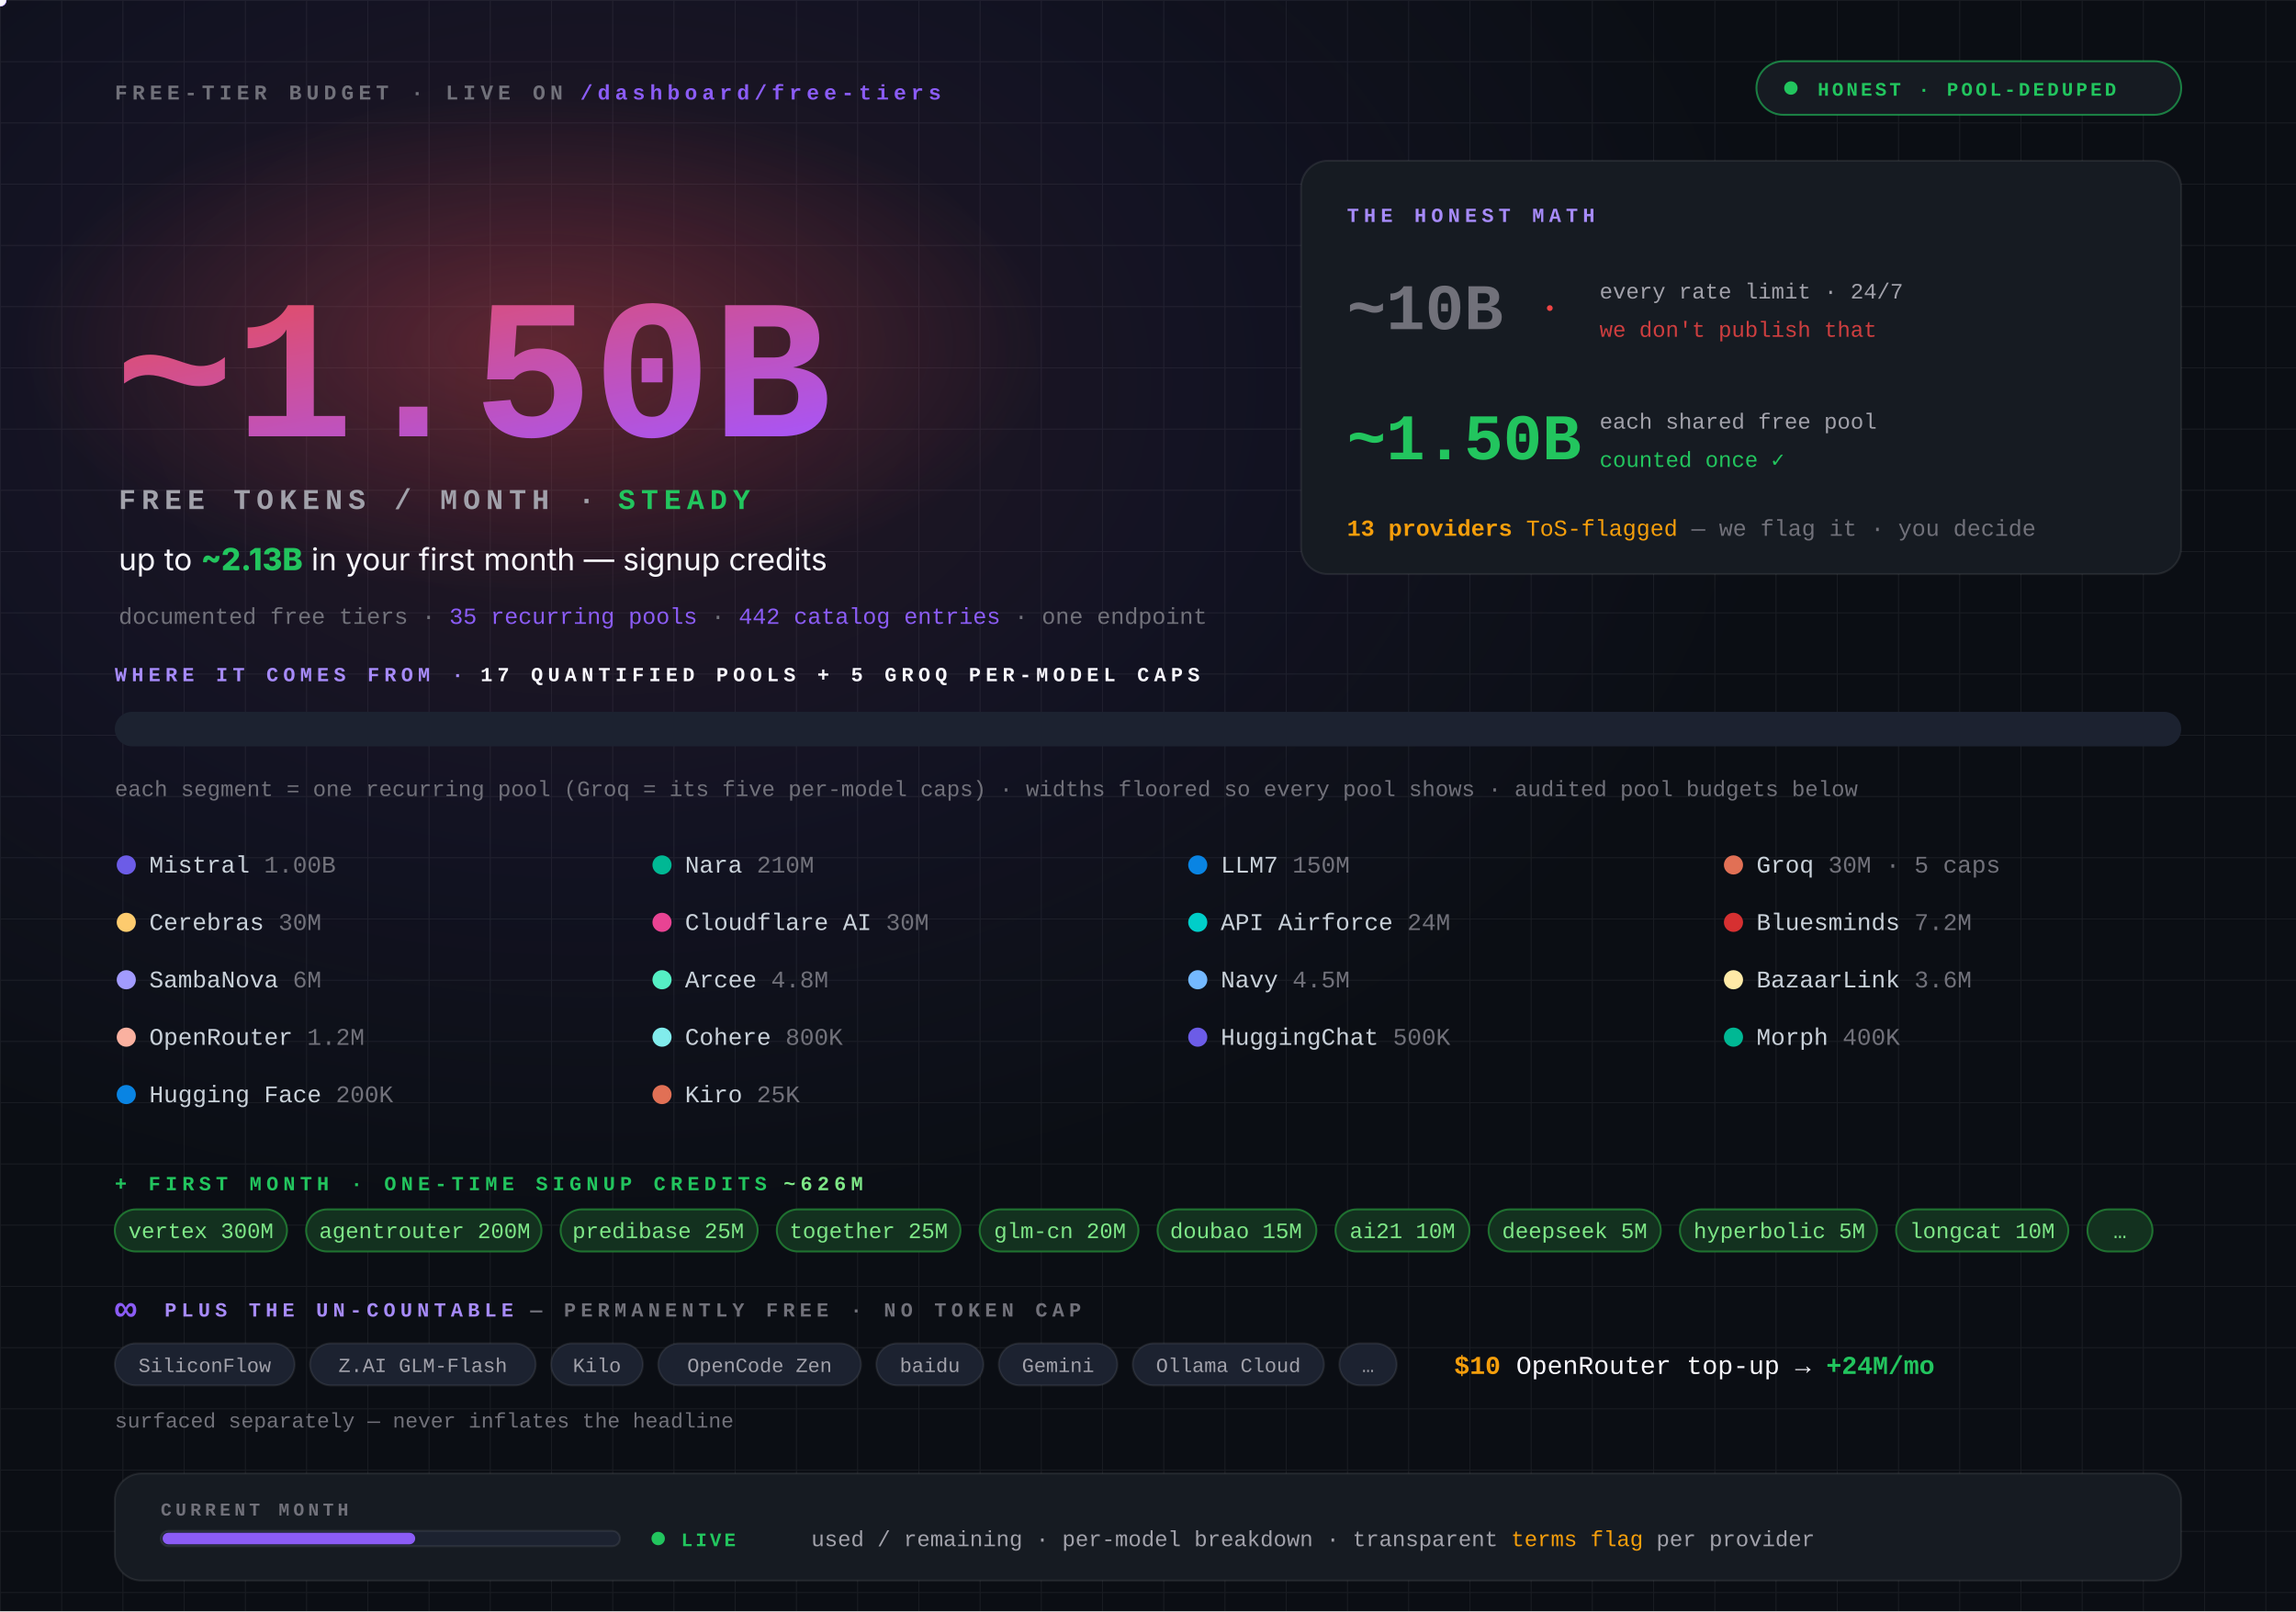
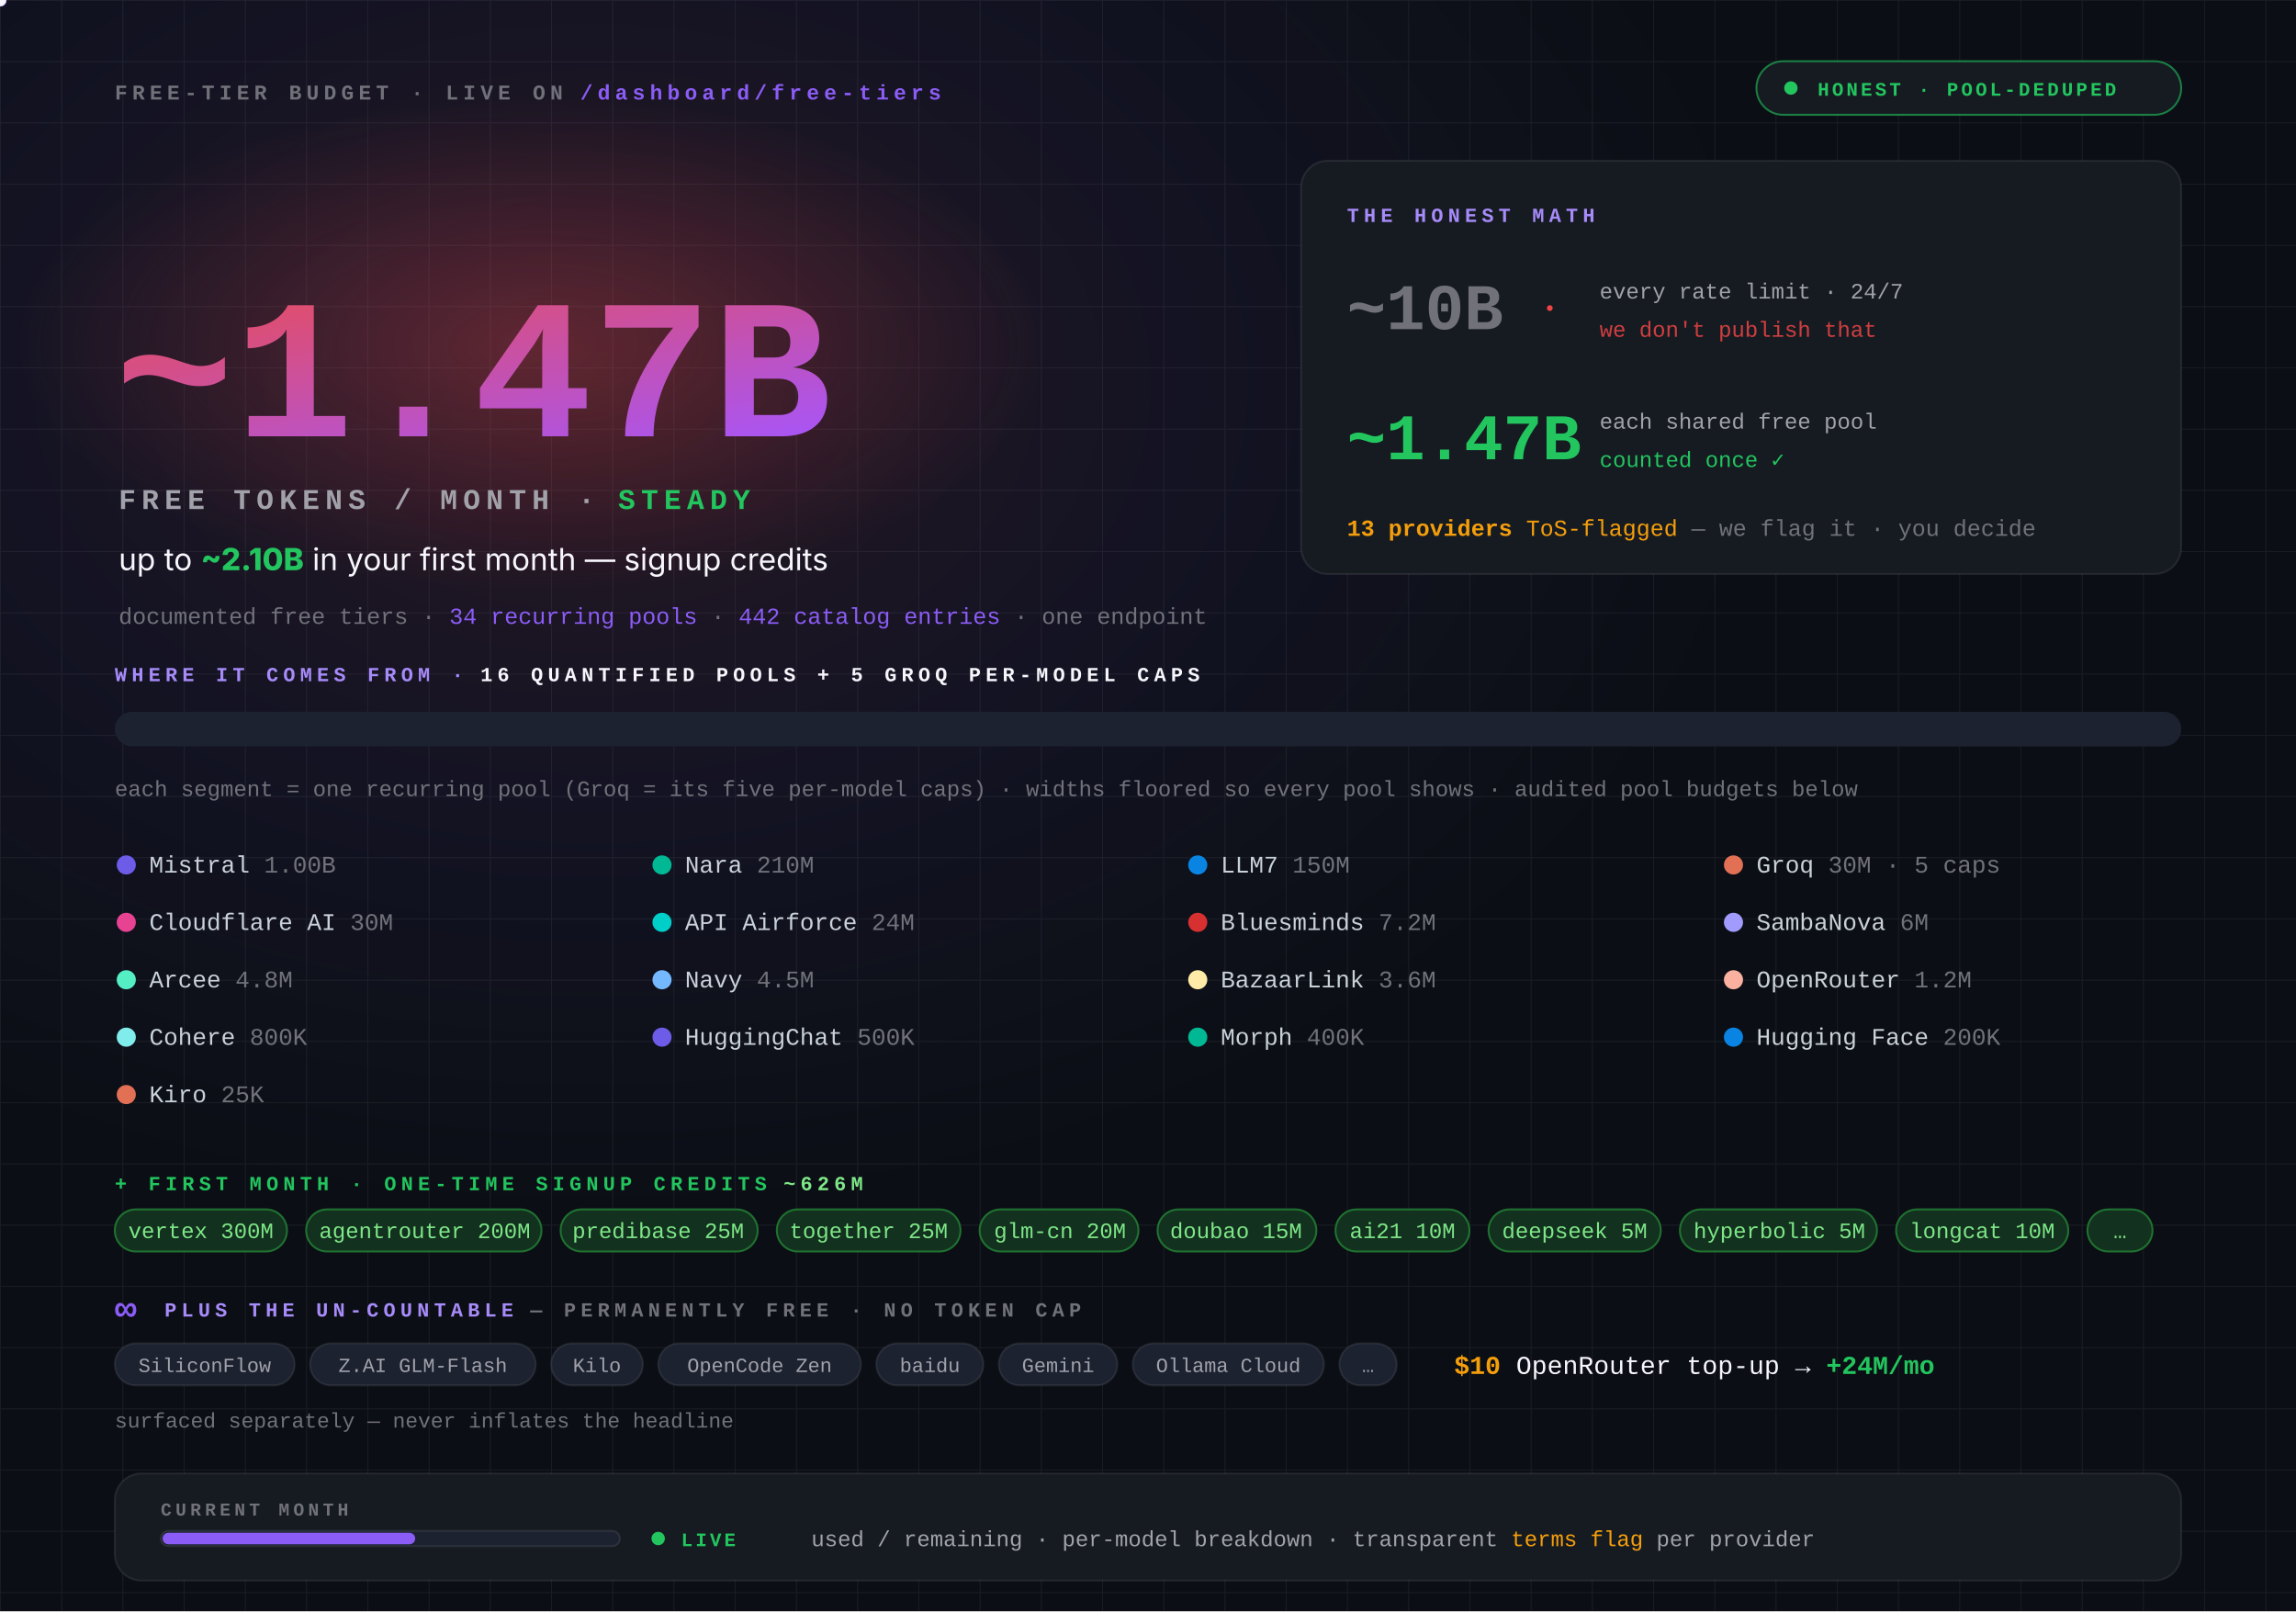
- <svg xmlns="http://www.w3.org/2000/svg" viewBox="0 0 1200 842" role="img" aria-label="OmniRoute free-tier budget: about 1.50 billion free tokens per month steady, up to about 2.13 billion in the first month with signup credits. The catalog contains 442 rows, 435 active and 7 discontinued, grouped into 35 recurring pool keys; 17 pools have a published positive monthly token budget and 18 have a zero, uncapped, or keyless budget. Honest pool-deduped math counts each shared free pool once; 13 providers carry a terms-of-service avoid flag. The 17 quantified pools plus five per-model Groq caps are Mistral 1 billion, Nara 210 million, LLM7 150 million, Groq 30 million across five per-model caps, Cerebras 30 million, Cloudflare AI 30 million, API Airforce 24 million, Bluesminds 7.2 million, SambaNova 6 million, Arcee 4.8 million, Navy 4.5 million, BazaarLink 3.6 million, OpenRouter 1.2 million, Cohere 800 thousand, HuggingChat 500 thousand, Morph 400 thousand, Hugging Face 200 thousand, and Kiro 25 thousand. One-time signup credits add about 626 million. Uncapped providers and the OpenRouter top-up boost are shown separately so they do not inflate the headline. Live usage remains available at /dashboard/free-tiers.">
+ <svg xmlns="http://www.w3.org/2000/svg" viewBox="0 0 1200 842" role="img" aria-label="OmniRoute free-tier budget: about 1.47 billion free tokens per month steady, up to about 2.10 billion in the first month with signup credits. The catalog contains 442 rows, 435 active and 7 discontinued, grouped into 34 recurring pool keys; 16 pools have a published positive monthly token budget and 18 have a zero, uncapped, or keyless budget. Honest pool-deduped math counts each shared free pool once; 13 providers carry a terms-of-service avoid flag. The 16 quantified pools plus five per-model Groq caps are Mistral 1 billion, Nara 210 million, LLM7 150 million, Groq 30 million across five per-model caps, Cloudflare AI 30 million, API Airforce 24 million, Bluesminds 7.2 million, SambaNova 6 million, Arcee 4.8 million, Navy 4.5 million, BazaarLink 3.6 million, OpenRouter 1.2 million, Cohere 800 thousand, HuggingChat 500 thousand, Morph 400 thousand, Hugging Face 200 thousand, and Kiro 25 thousand. One-time signup credits add about 626 million. Uncapped providers and the OpenRouter top-up boost are shown separately so they do not inflate the headline. Live usage remains available at /dashboard/free-tiers.">
  <defs>
    <pattern id="gridPaperF" width="32" height="32" patternUnits="userSpaceOnUse">
      <path d="M 32 0 L 0 0 0 32" fill="none" stroke="#ffffff" stroke-opacity="0.06" stroke-width="1" />
    </pattern>
    <radialGradient id="bgGlowF" cx="26%" cy="24%" r="52%">
      <stop offset="0%" stop-color="#e54d5e" stop-opacity="0.14" />
      <stop offset="55%" stop-color="#8b5cf6" stop-opacity="0.06" />
      <stop offset="100%" stop-color="#6366f1" stop-opacity="0" />
    </radialGradient>
    <linearGradient id="gradBrandF" x1="0" y1="0" x2="1" y2="1">
      <stop offset="0%" stop-color="#e54d5e" />
      <stop offset="100%" stop-color="#a855f7" />
    </linearGradient>
    <radialGradient id="heroGlowF" cx="50%" cy="50%" r="50%">
      <stop offset="0%" stop-color="#e54d5e" stop-opacity="0.30" />
      <stop offset="100%" stop-color="#e54d5e" stop-opacity="0" />
    </radialGradient>
    <path id="pTk1F" d="M 44,84 C 150,112 190,146 302,168" />
    <path id="pTk2F" d="M 30,310 C 136,290 176,240 296,206" />
    <path id="pTk3F" d="M 96,436 C 186,392 208,308 314,230" />
    <clipPath id="barShapeF">
      <rect x="60" y="372" width="1080" height="18" rx="9" />
    </clipPath>
    <clipPath id="barRevF">
      <rect x="60" y="372" width="0" height="18">
        <animate attributeName="width" values="1080;0;1080;1080" keyTimes="0;0.02;0.24;1" dur="10s" repeatCount="indefinite" />
      </rect>
    </clipPath>
  </defs>
  <rect width="1200" height="842" fill="#0b0e14" />
  <rect width="1200" height="842" fill="url(#gridPaperF)" />
  <rect width="1200" height="842" fill="url(#bgGlowF)" />
  <text x="60" y="52" font-family="Consolas, 'Courier New', monospace" font-size="11" letter-spacing="2.5" font-weight="700" fill="#71717a">FREE-TIER BUDGET · LIVE ON <tspan fill="#8b5cf6">/dashboard/free-tiers</tspan>
  </text>
  <g transform="translate(918, 32)">
    <rect width="222" height="28" rx="14" fill="#161b22" stroke="#22c55e" stroke-width="1" stroke-opacity="0.6" />
    <circle cx="18" cy="14" r="3.5" fill="#22c55e">
      <animate attributeName="opacity" values="1;0.35;1" dur="1.6s" repeatCount="indefinite" />
    </circle>
    <text x="32" y="18" font-family="Consolas, 'Courier New', monospace" font-size="10" letter-spacing="1.5" font-weight="700" fill="#22c55e">HONEST · POOL-DEDUPED</text>
  </g>
  <ellipse cx="280" cy="180" rx="270" ry="130" fill="url(#heroGlowF)">
    <animate attributeName="rx" values="250;290;250" dur="4s" repeatCount="indefinite" />
  </ellipse>
  <g fill="#a78bfa">
    <circle r="3.4">
      <animateMotion dur="2.4s" repeatCount="indefinite" begin="0s">
        <mpath href="#pTk1F" />
      </animateMotion>
      <animate attributeName="opacity" values="0;1;1;0" dur="2.4s" begin="0s" repeatCount="indefinite" />
    </circle>
    <circle r="3.4">
      <animateMotion dur="2.4s" repeatCount="indefinite" begin="0.8s">
        <mpath href="#pTk2F" />
      </animateMotion>
      <animate attributeName="opacity" values="0;1;1;0" dur="2.4s" begin="0.8s" repeatCount="indefinite" />
    </circle>
    <circle r="3.4">
      <animateMotion dur="2.4s" repeatCount="indefinite" begin="1.6s">
        <mpath href="#pTk3F" />
      </animateMotion>
      <animate attributeName="opacity" values="0;1;1;0" dur="2.4s" begin="1.6s" repeatCount="indefinite" />
    </circle>
  </g>
-   <text x="60" y="228" font-family="Consolas, 'Courier New', monospace" font-size="104" font-weight="800" fill="url(#gradBrandF)">~1.50B</text>
+   <text x="60" y="228" font-family="Consolas, 'Courier New', monospace" font-size="104" font-weight="800" fill="url(#gradBrandF)">~1.47B</text>
  <text x="62" y="266" font-family="Consolas, 'Courier New', monospace" font-size="15" letter-spacing="3" font-weight="700" fill="#a1a1aa">FREE TOKENS / MONTH · <tspan fill="#22c55e">STEADY</tspan>
  </text>
-   <text x="62" y="298" font-family="Inter, 'Segoe UI', Arial, Helvetica, system-ui, sans-serif" font-size="16" fill="#F7F6FC">up to <tspan font-weight="800" fill="#22c55e">~2.13B</tspan> in your first month — signup credits</text>
-   <text x="62" y="326" font-family="Consolas, 'Courier New', monospace" font-size="12" fill="#71717a">documented free tiers · <tspan fill="#8b5cf6">35 recurring pools</tspan> · <tspan fill="#8b5cf6">442 catalog entries</tspan> · one endpoint</text>
+   <text x="62" y="298" font-family="Inter, 'Segoe UI', Arial, Helvetica, system-ui, sans-serif" font-size="16" fill="#F7F6FC">up to <tspan font-weight="800" fill="#22c55e">~2.10B</tspan> in your first month — signup credits</text>
+   <text x="62" y="326" font-family="Consolas, 'Courier New', monospace" font-size="12" fill="#71717a">documented free tiers · <tspan fill="#8b5cf6">34 recurring pools</tspan> · <tspan fill="#8b5cf6">442 catalog entries</tspan> · one endpoint</text>
  <rect x="680" y="84" width="460" height="216" rx="14" fill="#161b22" stroke="#ffffff" stroke-opacity="0.08" stroke-width="1" />
  <text x="704" y="116" font-family="Consolas, 'Courier New', monospace" font-size="10.5" letter-spacing="2.5" font-weight="700" fill="#a78bfa">THE HONEST MATH</text>
  <text x="704" y="172" font-family="Consolas, 'Courier New', monospace" font-size="34" font-weight="800" fill="#71717a">~10B</text>
  <line x1="698" y1="161" x2="810" y2="161" stroke="#ef4444" stroke-width="3" stroke-linecap="round" stroke-dasharray="112" stroke-dashoffset="112">
    <animate attributeName="stroke-dashoffset" values="0;112;0;0" keyTimes="0;0.10;0.18;1" dur="10s" repeatCount="indefinite" />
  </line>
  <text x="836" y="156" font-family="Consolas, 'Courier New', monospace" font-size="11.5" fill="#a1a1aa">every rate limit · 24/7</text>
  <text x="836" y="176" font-family="Consolas, 'Courier New', monospace" font-size="11.5" fill="#ef4444" opacity="0.85">we don't publish that</text>
-   <text x="704" y="240" font-family="Consolas, 'Courier New', monospace" font-size="34" font-weight="800" fill="#22c55e">~1.50B</text>
+   <text x="704" y="240" font-family="Consolas, 'Courier New', monospace" font-size="34" font-weight="800" fill="#22c55e">~1.47B</text>
  <text x="836" y="224" font-family="Consolas, 'Courier New', monospace" font-size="11.5" fill="#a1a1aa">each shared free pool</text>
  <text x="836" y="244" font-family="Consolas, 'Courier New', monospace" font-size="11.5" fill="#22c55e">counted once ✓</text>
  <text x="704" y="280" font-family="Consolas, 'Courier New', monospace" font-size="12" fill="#f59e0b">
    <tspan font-weight="800">13 providers</tspan> ToS-flagged <tspan fill="#71717a">— we flag it · you decide</tspan>
  </text>
-   <text x="60" y="356" font-family="Consolas, 'Courier New', monospace" font-size="10.5" letter-spacing="2.5" font-weight="700" fill="#a78bfa">WHERE IT COMES FROM · <tspan fill="#F7F6FC">17 QUANTIFIED POOLS + 5 GROQ PER-MODEL CAPS</tspan>
+   <text x="60" y="356" font-family="Consolas, 'Courier New', monospace" font-size="10.5" letter-spacing="2.5" font-weight="700" fill="#a78bfa">WHERE IT COMES FROM · <tspan fill="#F7F6FC">16 QUANTIFIED POOLS + 5 GROQ PER-MODEL CAPS</tspan>
  </text>
  <g clip-path="url(#barShapeF)">
    <rect x="60" y="372" width="1080" height="18" fill="#1c2230" />
    <g clip-path="url(#barRevF)">
-       <rect x="60.0" y="372" width="665.0" height="18" fill="#6c5ce7" />
-       <rect x="726.0" y="372" width="139.7" height="18" fill="#00b894" />
-       <rect x="866.7" y="372" width="99.8" height="18" fill="#0984e3" />
-       <rect x="967.5" y="372" width="20.0" height="18" fill="#e17055" />
-       <rect x="988.5" y="372" width="20.0" height="18" fill="#fdcb6e" />
+       <rect x="60.0" y="372" width="686.0" height="18" fill="#6c5ce7" />
+       <rect x="747.0" y="372" width="139.7" height="18" fill="#00b894" />
+       <rect x="887.7" y="372" width="99.8" height="18" fill="#0984e3" />
+       <rect x="988.5" y="372" width="20.0" height="18" fill="#e17055" />
      <rect x="1009.5" y="372" width="20.0" height="18" fill="#e84393" />
      <rect x="1030.5" y="372" width="16.0" height="18" fill="#00cec9" />
      <rect x="1047.5" y="372" width="7.5" height="18" fill="#d63031" />
      <rect x="1056.0" y="372" width="7.5" height="18" fill="#a29bfe" />
      <rect x="1064.5" y="372" width="7.5" height="18" fill="#55efc4" />
      <rect x="1073.0" y="372" width="7.5" height="18" fill="#74b9ff" />
      <rect x="1081.5" y="372" width="7.5" height="18" fill="#ffeaa7" />
      <rect x="1090.0" y="372" width="7.5" height="18" fill="#fab1a0" />
      <rect x="1098.5" y="372" width="7.5" height="18" fill="#81ecec" />
      <rect x="1107.0" y="372" width="7.5" height="18" fill="#6c5ce7" />
      <rect x="1115.5" y="372" width="7.5" height="18" fill="#00b894" />
      <rect x="1124.0" y="372" width="7.5" height="18" fill="#0984e3" />
      <rect x="1132.5" y="372" width="7.5" height="18" fill="#e17055" />
    </g>
  </g>
  <circle r="3.2" fill="#F7F6FC">
    <animateMotion path="M 60,381 L 1140,381" keyPoints="0;0;1;1" keyTimes="0;0.02;0.24;1" calcMode="linear" dur="10s" repeatCount="indefinite" />
    <animate attributeName="opacity" values="0;1;1;0;0" keyTimes="0;0.02;0.23;0.26;1" dur="10s" repeatCount="indefinite" />
  </circle>
  <text x="60" y="416" font-family="Consolas, 'Courier New', monospace" font-size="11.5" fill="#71717a">each segment = one recurring pool (Groq = its five per-model caps) · widths floored so every pool shows · audited pool budgets below</text>
  <g font-family="Consolas, 'Courier New', monospace" font-size="12.5">
    <circle cx="66" cy="452" r="5" fill="#6c5ce7" />
    <text x="78" y="456" fill="#c9d1d9">Mistral <tspan fill="#71717a">1.00B</tspan>
    </text>
    <circle cx="346" cy="452" r="5" fill="#00b894" />
    <text x="358" y="456" fill="#c9d1d9">Nara <tspan fill="#71717a">210M</tspan>
    </text>
    <circle cx="626" cy="452" r="5" fill="#0984e3" />
    <text x="638" y="456" fill="#c9d1d9">LLM7 <tspan fill="#71717a">150M</tspan>
    </text>
    <circle cx="906" cy="452" r="5" fill="#e17055" />
    <text x="918" y="456" fill="#c9d1d9">Groq <tspan fill="#71717a">30M · 5 caps</tspan>
    </text>
-     <circle cx="66" cy="482" r="5" fill="#fdcb6e" />
-     <text x="78" y="486" fill="#c9d1d9">Cerebras <tspan fill="#71717a">30M</tspan>
-     </text>
-     <circle cx="346" cy="482" r="5" fill="#e84393" />
-     <text x="358" y="486" fill="#c9d1d9">Cloudflare AI <tspan fill="#71717a">30M</tspan>
-     </text>
-     <circle cx="626" cy="482" r="5" fill="#00cec9" />
-     <text x="638" y="486" fill="#c9d1d9">API Airforce <tspan fill="#71717a">24M</tspan>
-     </text>
-     <circle cx="906" cy="482" r="5" fill="#d63031" />
-     <text x="918" y="486" fill="#c9d1d9">Bluesminds <tspan fill="#71717a">7.2M</tspan>
-     </text>
-     <circle cx="66" cy="512" r="5" fill="#a29bfe" />
-     <text x="78" y="516" fill="#c9d1d9">SambaNova <tspan fill="#71717a">6M</tspan>
-     </text>
-     <circle cx="346" cy="512" r="5" fill="#55efc4" />
-     <text x="358" y="516" fill="#c9d1d9">Arcee <tspan fill="#71717a">4.8M</tspan>
-     </text>
-     <circle cx="626" cy="512" r="5" fill="#74b9ff" />
-     <text x="638" y="516" fill="#c9d1d9">Navy <tspan fill="#71717a">4.5M</tspan>
-     </text>
-     <circle cx="906" cy="512" r="5" fill="#ffeaa7" />
-     <text x="918" y="516" fill="#c9d1d9">BazaarLink <tspan fill="#71717a">3.6M</tspan>
-     </text>
-     <circle cx="66" cy="542" r="5" fill="#fab1a0" />
-     <text x="78" y="546" fill="#c9d1d9">OpenRouter <tspan fill="#71717a">1.2M</tspan>
-     </text>
-     <circle cx="346" cy="542" r="5" fill="#81ecec" />
-     <text x="358" y="546" fill="#c9d1d9">Cohere <tspan fill="#71717a">800K</tspan>
-     </text>
-     <circle cx="626" cy="542" r="5" fill="#6c5ce7" />
-     <text x="638" y="546" fill="#c9d1d9">HuggingChat <tspan fill="#71717a">500K</tspan>
-     </text>
-     <circle cx="906" cy="542" r="5" fill="#00b894" />
-     <text x="918" y="546" fill="#c9d1d9">Morph <tspan fill="#71717a">400K</tspan>
-     </text>
-     <circle cx="66" cy="572" r="5" fill="#0984e3" />
-     <text x="78" y="576" fill="#c9d1d9">Hugging Face <tspan fill="#71717a">200K</tspan>
-     </text>
-     <circle cx="346" cy="572" r="5" fill="#e17055" />
-     <text x="358" y="576" fill="#c9d1d9">Kiro <tspan fill="#71717a">25K</tspan>
+     <circle cx="66" cy="482" r="5" fill="#e84393" />
+     <text x="78" y="486" fill="#c9d1d9">Cloudflare AI <tspan fill="#71717a">30M</tspan>
+     </text>
+     <circle cx="346" cy="482" r="5" fill="#00cec9" />
+     <text x="358" y="486" fill="#c9d1d9">API Airforce <tspan fill="#71717a">24M</tspan>
+     </text>
+     <circle cx="626" cy="482" r="5" fill="#d63031" />
+     <text x="638" y="486" fill="#c9d1d9">Bluesminds <tspan fill="#71717a">7.2M</tspan>
+     </text>
+     <circle cx="906" cy="482" r="5" fill="#a29bfe" />
+     <text x="918" y="486" fill="#c9d1d9">SambaNova <tspan fill="#71717a">6M</tspan>
+     </text>
+     <circle cx="66" cy="512" r="5" fill="#55efc4" />
+     <text x="78" y="516" fill="#c9d1d9">Arcee <tspan fill="#71717a">4.8M</tspan>
+     </text>
+     <circle cx="346" cy="512" r="5" fill="#74b9ff" />
+     <text x="358" y="516" fill="#c9d1d9">Navy <tspan fill="#71717a">4.5M</tspan>
+     </text>
+     <circle cx="626" cy="512" r="5" fill="#ffeaa7" />
+     <text x="638" y="516" fill="#c9d1d9">BazaarLink <tspan fill="#71717a">3.6M</tspan>
+     </text>
+     <circle cx="906" cy="512" r="5" fill="#fab1a0" />
+     <text x="918" y="516" fill="#c9d1d9">OpenRouter <tspan fill="#71717a">1.2M</tspan>
+     </text>
+     <circle cx="66" cy="542" r="5" fill="#81ecec" />
+     <text x="78" y="546" fill="#c9d1d9">Cohere <tspan fill="#71717a">800K</tspan>
+     </text>
+     <circle cx="346" cy="542" r="5" fill="#6c5ce7" />
+     <text x="358" y="546" fill="#c9d1d9">HuggingChat <tspan fill="#71717a">500K</tspan>
+     </text>
+     <circle cx="626" cy="542" r="5" fill="#00b894" />
+     <text x="638" y="546" fill="#c9d1d9">Morph <tspan fill="#71717a">400K</tspan>
+     </text>
+     <circle cx="906" cy="542" r="5" fill="#0984e3" />
+     <text x="918" y="546" fill="#c9d1d9">Hugging Face <tspan fill="#71717a">200K</tspan>
+     </text>
+     <circle cx="66" cy="572" r="5" fill="#e17055" />
+     <text x="78" y="576" fill="#c9d1d9">Kiro <tspan fill="#71717a">25K</tspan>
    </text>
  </g>
  <text x="60" y="622" font-family="Consolas, 'Courier New', monospace" font-size="10.5" letter-spacing="2.5" font-weight="700" fill="#22c55e">+ FIRST MONTH · ONE-TIME SIGNUP CREDITS <tspan fill="#7ee787">~626M</tspan>
  </text>
  <g font-family="Consolas, 'Courier New', monospace">
    <rect x="60" y="632" width="90" height="22" rx="11" fill="#13311f" stroke="#238636" stroke-opacity="0.8" />
    <text x="105" y="647" font-size="11.5" fill="#7ee787" text-anchor="middle">vertex 300M</text>
    <rect x="160" y="632" width="123" height="22" rx="11" fill="#13311f" stroke="#238636" stroke-opacity="0.8" />
    <text x="222" y="647" font-size="11.5" fill="#7ee787" text-anchor="middle">agentrouter 200M</text>
    <rect x="293" y="632" width="103" height="22" rx="11" fill="#13311f" stroke="#238636" stroke-opacity="0.8" />
    <text x="344" y="647" font-size="11.5" fill="#7ee787" text-anchor="middle">predibase 25M</text>
    <rect x="406" y="632" width="96" height="22" rx="11" fill="#13311f" stroke="#238636" stroke-opacity="0.8" />
    <text x="454" y="647" font-size="11.5" fill="#7ee787" text-anchor="middle">together 25M</text>
    <rect x="512" y="632" width="83" height="22" rx="11" fill="#13311f" stroke="#238636" stroke-opacity="0.8" />
    <text x="554" y="647" font-size="11.5" fill="#7ee787" text-anchor="middle">glm-cn 20M</text>
    <rect x="605" y="632" width="83" height="22" rx="11" fill="#13311f" stroke="#238636" stroke-opacity="0.8" />
    <text x="646" y="647" font-size="11.5" fill="#7ee787" text-anchor="middle">doubao 15M</text>
    <rect x="698" y="632" width="70" height="22" rx="11" fill="#13311f" stroke="#238636" stroke-opacity="0.8" />
    <text x="733" y="647" font-size="11.5" fill="#7ee787" text-anchor="middle">ai21 10M</text>
    <rect x="778" y="632" width="90" height="22" rx="11" fill="#13311f" stroke="#238636" stroke-opacity="0.8" />
    <text x="823" y="647" font-size="11.5" fill="#7ee787" text-anchor="middle">deepseek 5M</text>
    <rect x="878" y="632" width="103" height="22" rx="11" fill="#13311f" stroke="#238636" stroke-opacity="0.8" />
    <text x="930" y="647" font-size="11.5" fill="#7ee787" text-anchor="middle">hyperbolic 5M</text>
    <rect x="991" y="632" width="90" height="22" rx="11" fill="#13311f" stroke="#238636" stroke-opacity="0.8" />
    <text x="1036" y="647" font-size="11.5" fill="#7ee787" text-anchor="middle">longcat 10M</text>
    <rect x="1091" y="632" width="34" height="22" rx="11" fill="#13311f" stroke="#238636" stroke-opacity="0.8" />
    <text x="1108" y="647" font-size="11.5" fill="#7ee787" text-anchor="middle">…</text>
  </g>
  <text x="60" y="690" font-family="Consolas, 'Courier New', monospace" font-size="19" font-weight="800" fill="#8b5cf6">∞<animate attributeName="opacity" values="1;0.55;1" dur="4s" repeatCount="indefinite" />
  </text>
  <text x="86" y="688" font-family="Consolas, 'Courier New', monospace" font-size="10.5" letter-spacing="2.5" font-weight="700" fill="#a78bfa">PLUS THE UN-COUNTABLE <tspan fill="#71717a">— PERMANENTLY FREE · NO TOKEN CAP</tspan>
  </text>
  <g font-family="Consolas, 'Courier New', monospace" font-size="10.5" fill="#a1a1aa">
    <rect x="60" y="702" width="94" height="22" rx="11" fill="#1c2230" stroke="#ffffff" stroke-opacity="0.08" />
    <text x="107" y="717" text-anchor="middle">SiliconFlow</text>
    <rect x="162" y="702" width="118" height="22" rx="11" fill="#1c2230" stroke="#ffffff" stroke-opacity="0.08" />
    <text x="221" y="717" text-anchor="middle">Z.AI GLM-Flash</text>
    <rect x="288" y="702" width="48" height="22" rx="11" fill="#1c2230" stroke="#ffffff" stroke-opacity="0.08" />
    <text x="312" y="717" text-anchor="middle">Kilo</text>
    <rect x="344" y="702" width="106" height="22" rx="11" fill="#1c2230" stroke="#ffffff" stroke-opacity="0.08" />
    <text x="397" y="717" text-anchor="middle">OpenCode Zen</text>
    <rect x="458" y="702" width="56" height="22" rx="11" fill="#1c2230" stroke="#ffffff" stroke-opacity="0.08" />
    <text x="486" y="717" text-anchor="middle">baidu</text>
    <rect x="522" y="702" width="62" height="22" rx="11" fill="#1c2230" stroke="#ffffff" stroke-opacity="0.08" />
    <text x="553" y="717" text-anchor="middle">Gemini</text>
    <rect x="592" y="702" width="100" height="22" rx="11" fill="#1c2230" stroke="#ffffff" stroke-opacity="0.08" />
    <text x="642" y="717" text-anchor="middle">Ollama Cloud</text>
    <rect x="700" y="702" width="30" height="22" rx="11" fill="#1c2230" stroke="#ffffff" stroke-opacity="0.08" />
    <text x="715" y="717" text-anchor="middle">…</text>
  </g>
  <text x="760" y="718" font-family="Consolas, 'Courier New', monospace" font-size="13.5" fill="#F7F6FC">
    <tspan fill="#f59e0b" font-weight="700">$10</tspan> OpenRouter top-up → <tspan fill="#22c55e" font-weight="700">+24M/mo</tspan>
  </text>
  <text x="60" y="746" font-family="Consolas, 'Courier New', monospace" font-size="11" fill="#71717a">surfaced separately — never inflates the headline</text>
  <rect x="60" y="770" width="1080" height="56" rx="14" fill="#161b22" stroke="#ffffff" stroke-opacity="0.08" stroke-width="1" />
  <text x="84" y="792" font-family="Consolas, 'Courier New', monospace" font-size="9.5" letter-spacing="2" font-weight="700" fill="#71717a">CURRENT MONTH</text>
  <rect x="84" y="800" width="240" height="8" rx="4" fill="#1c2230" stroke="#ffffff" stroke-opacity="0.08" stroke-width="1" />
  <rect x="85" y="801" width="132" height="6" rx="3" fill="#8b5cf6" />
  <circle r="2.6" fill="#F7F6FC">
    <animateMotion path="M 85,804 L 217,804" dur="3s" repeatCount="indefinite" />
    <animate attributeName="opacity" values="0;1;1;0" dur="3s" repeatCount="indefinite" />
  </circle>
  <circle cx="344" cy="804" r="3.5" fill="#22c55e">
    <animate attributeName="opacity" values="1;0.3;1" dur="1.2s" repeatCount="indefinite" />
  </circle>
  <text x="356" y="808" font-family="Consolas, 'Courier New', monospace" font-size="10" letter-spacing="1.5" font-weight="700" fill="#22c55e">LIVE</text>
  <text x="424" y="808" font-family="Consolas, 'Courier New', monospace" font-size="11.5" fill="#a1a1aa">used / remaining · per-model breakdown · transparent <tspan fill="#f59e0b">terms flag</tspan> per provider</text>
</svg>
